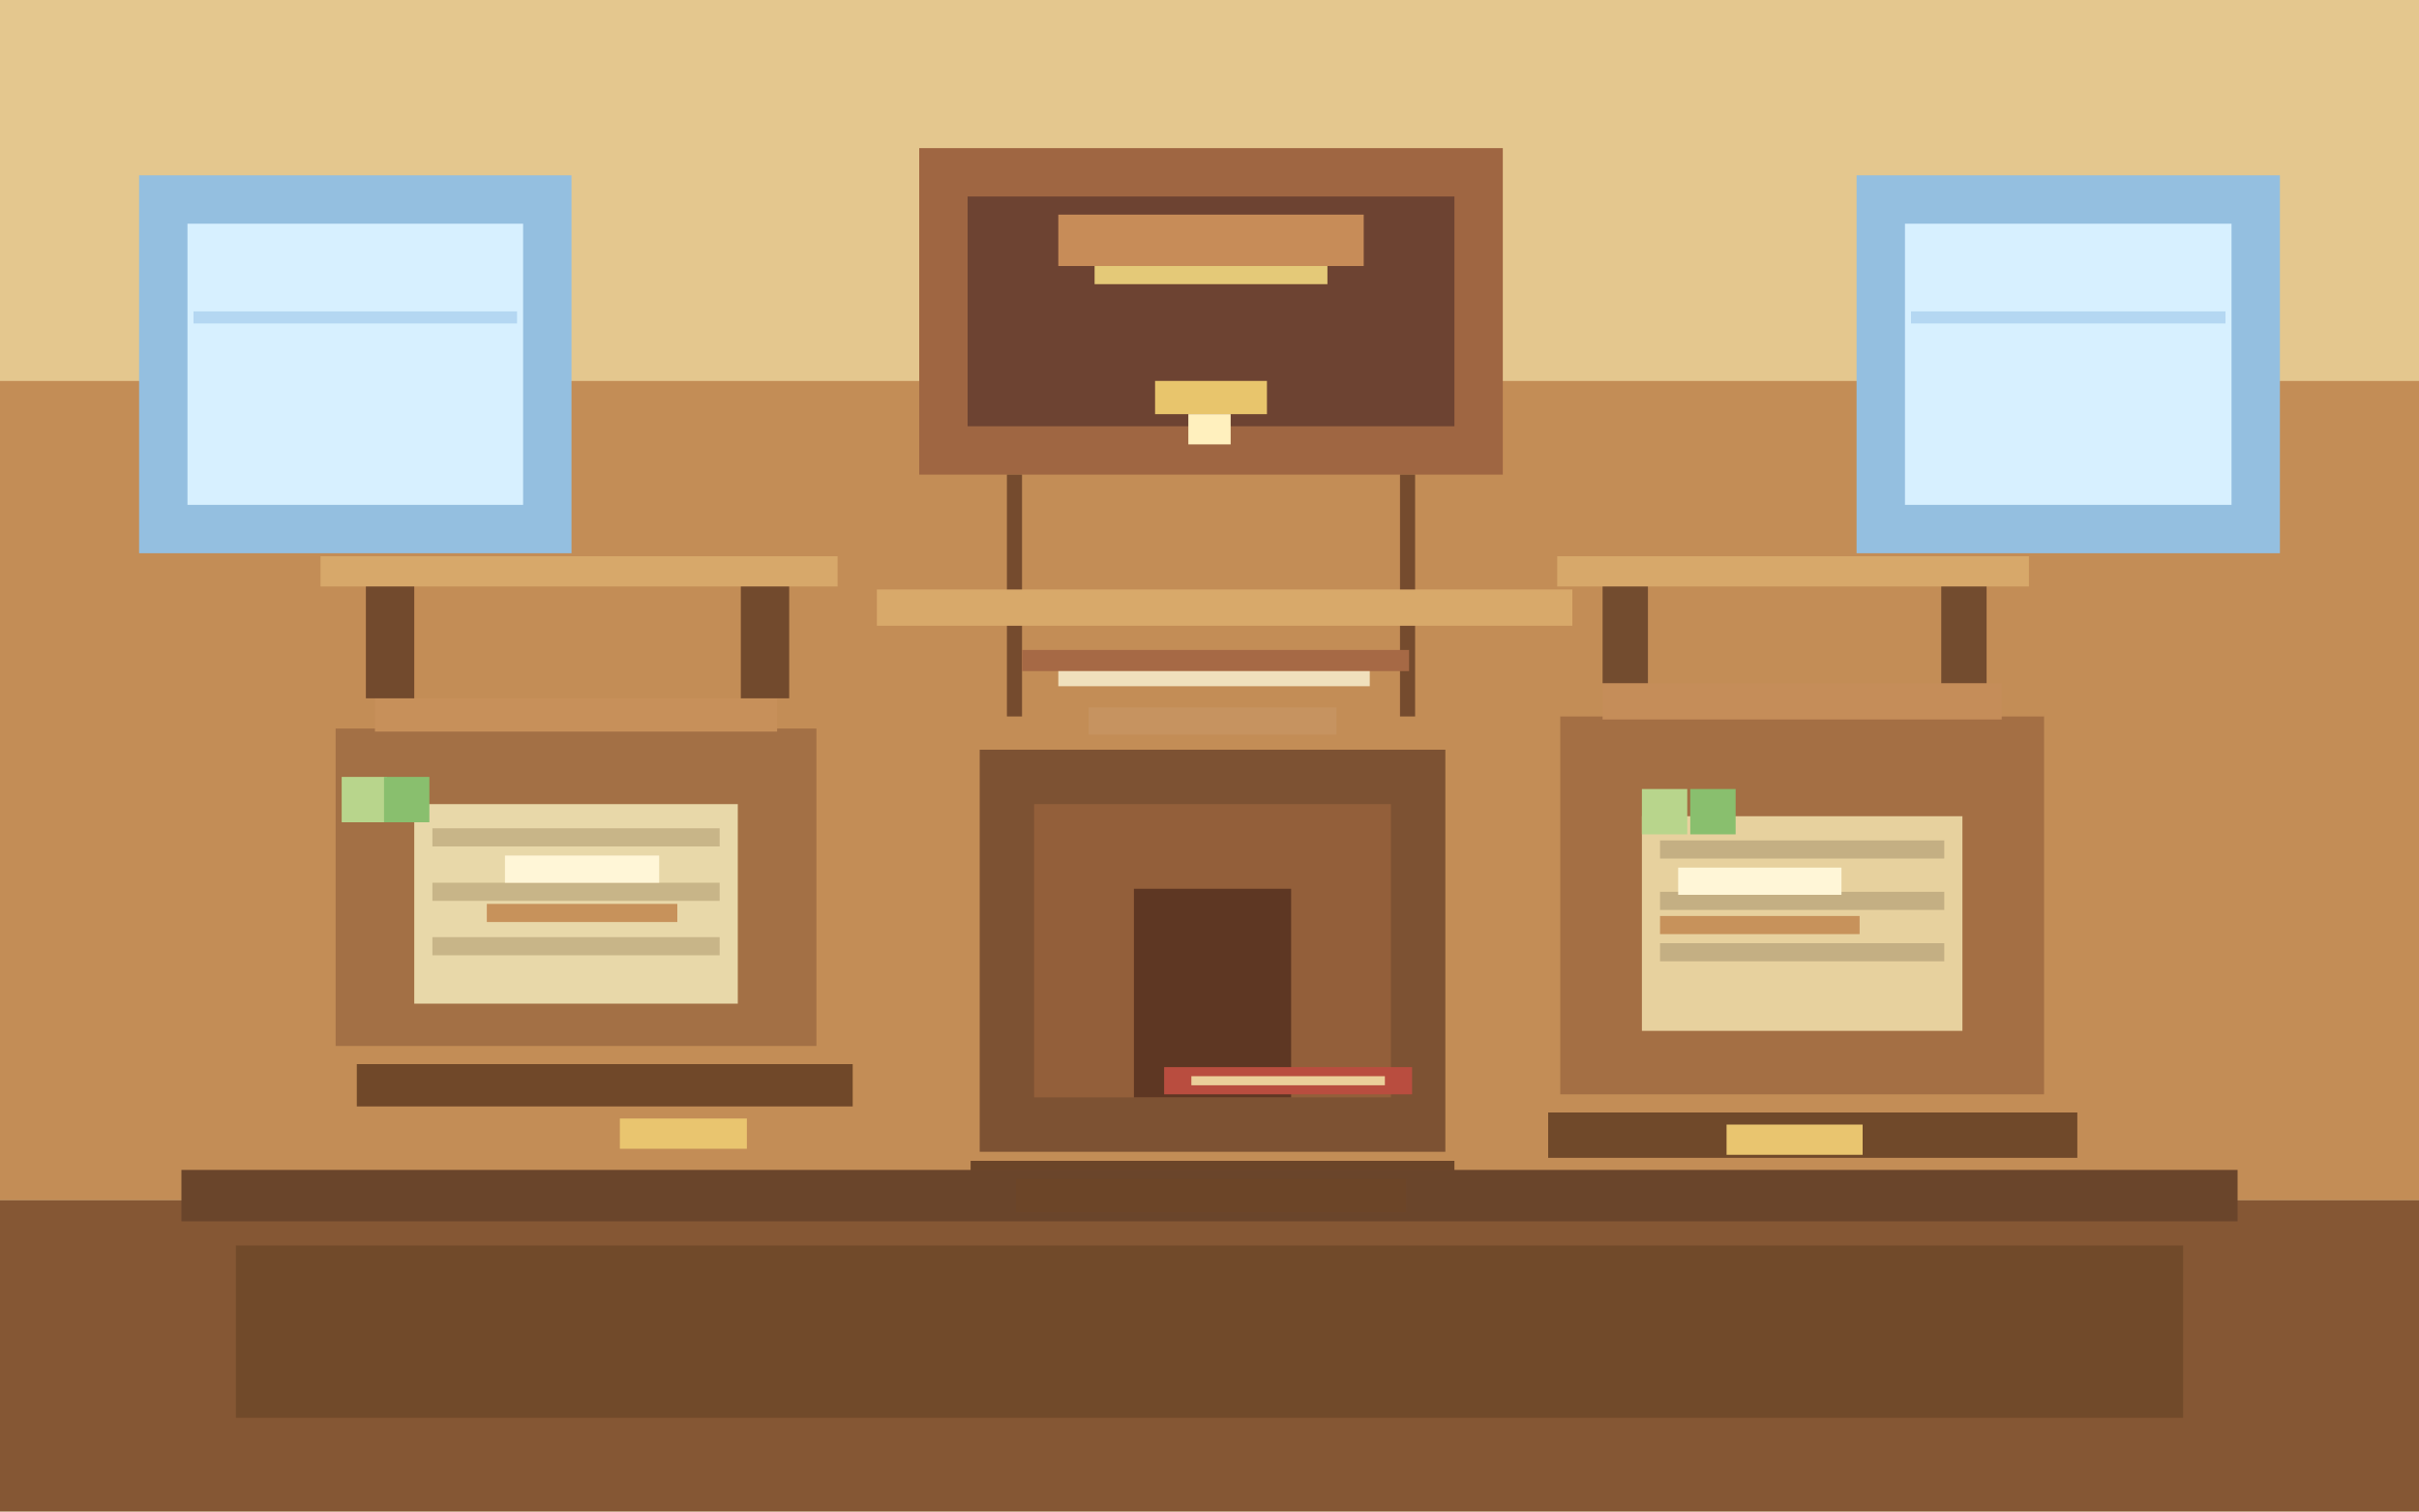
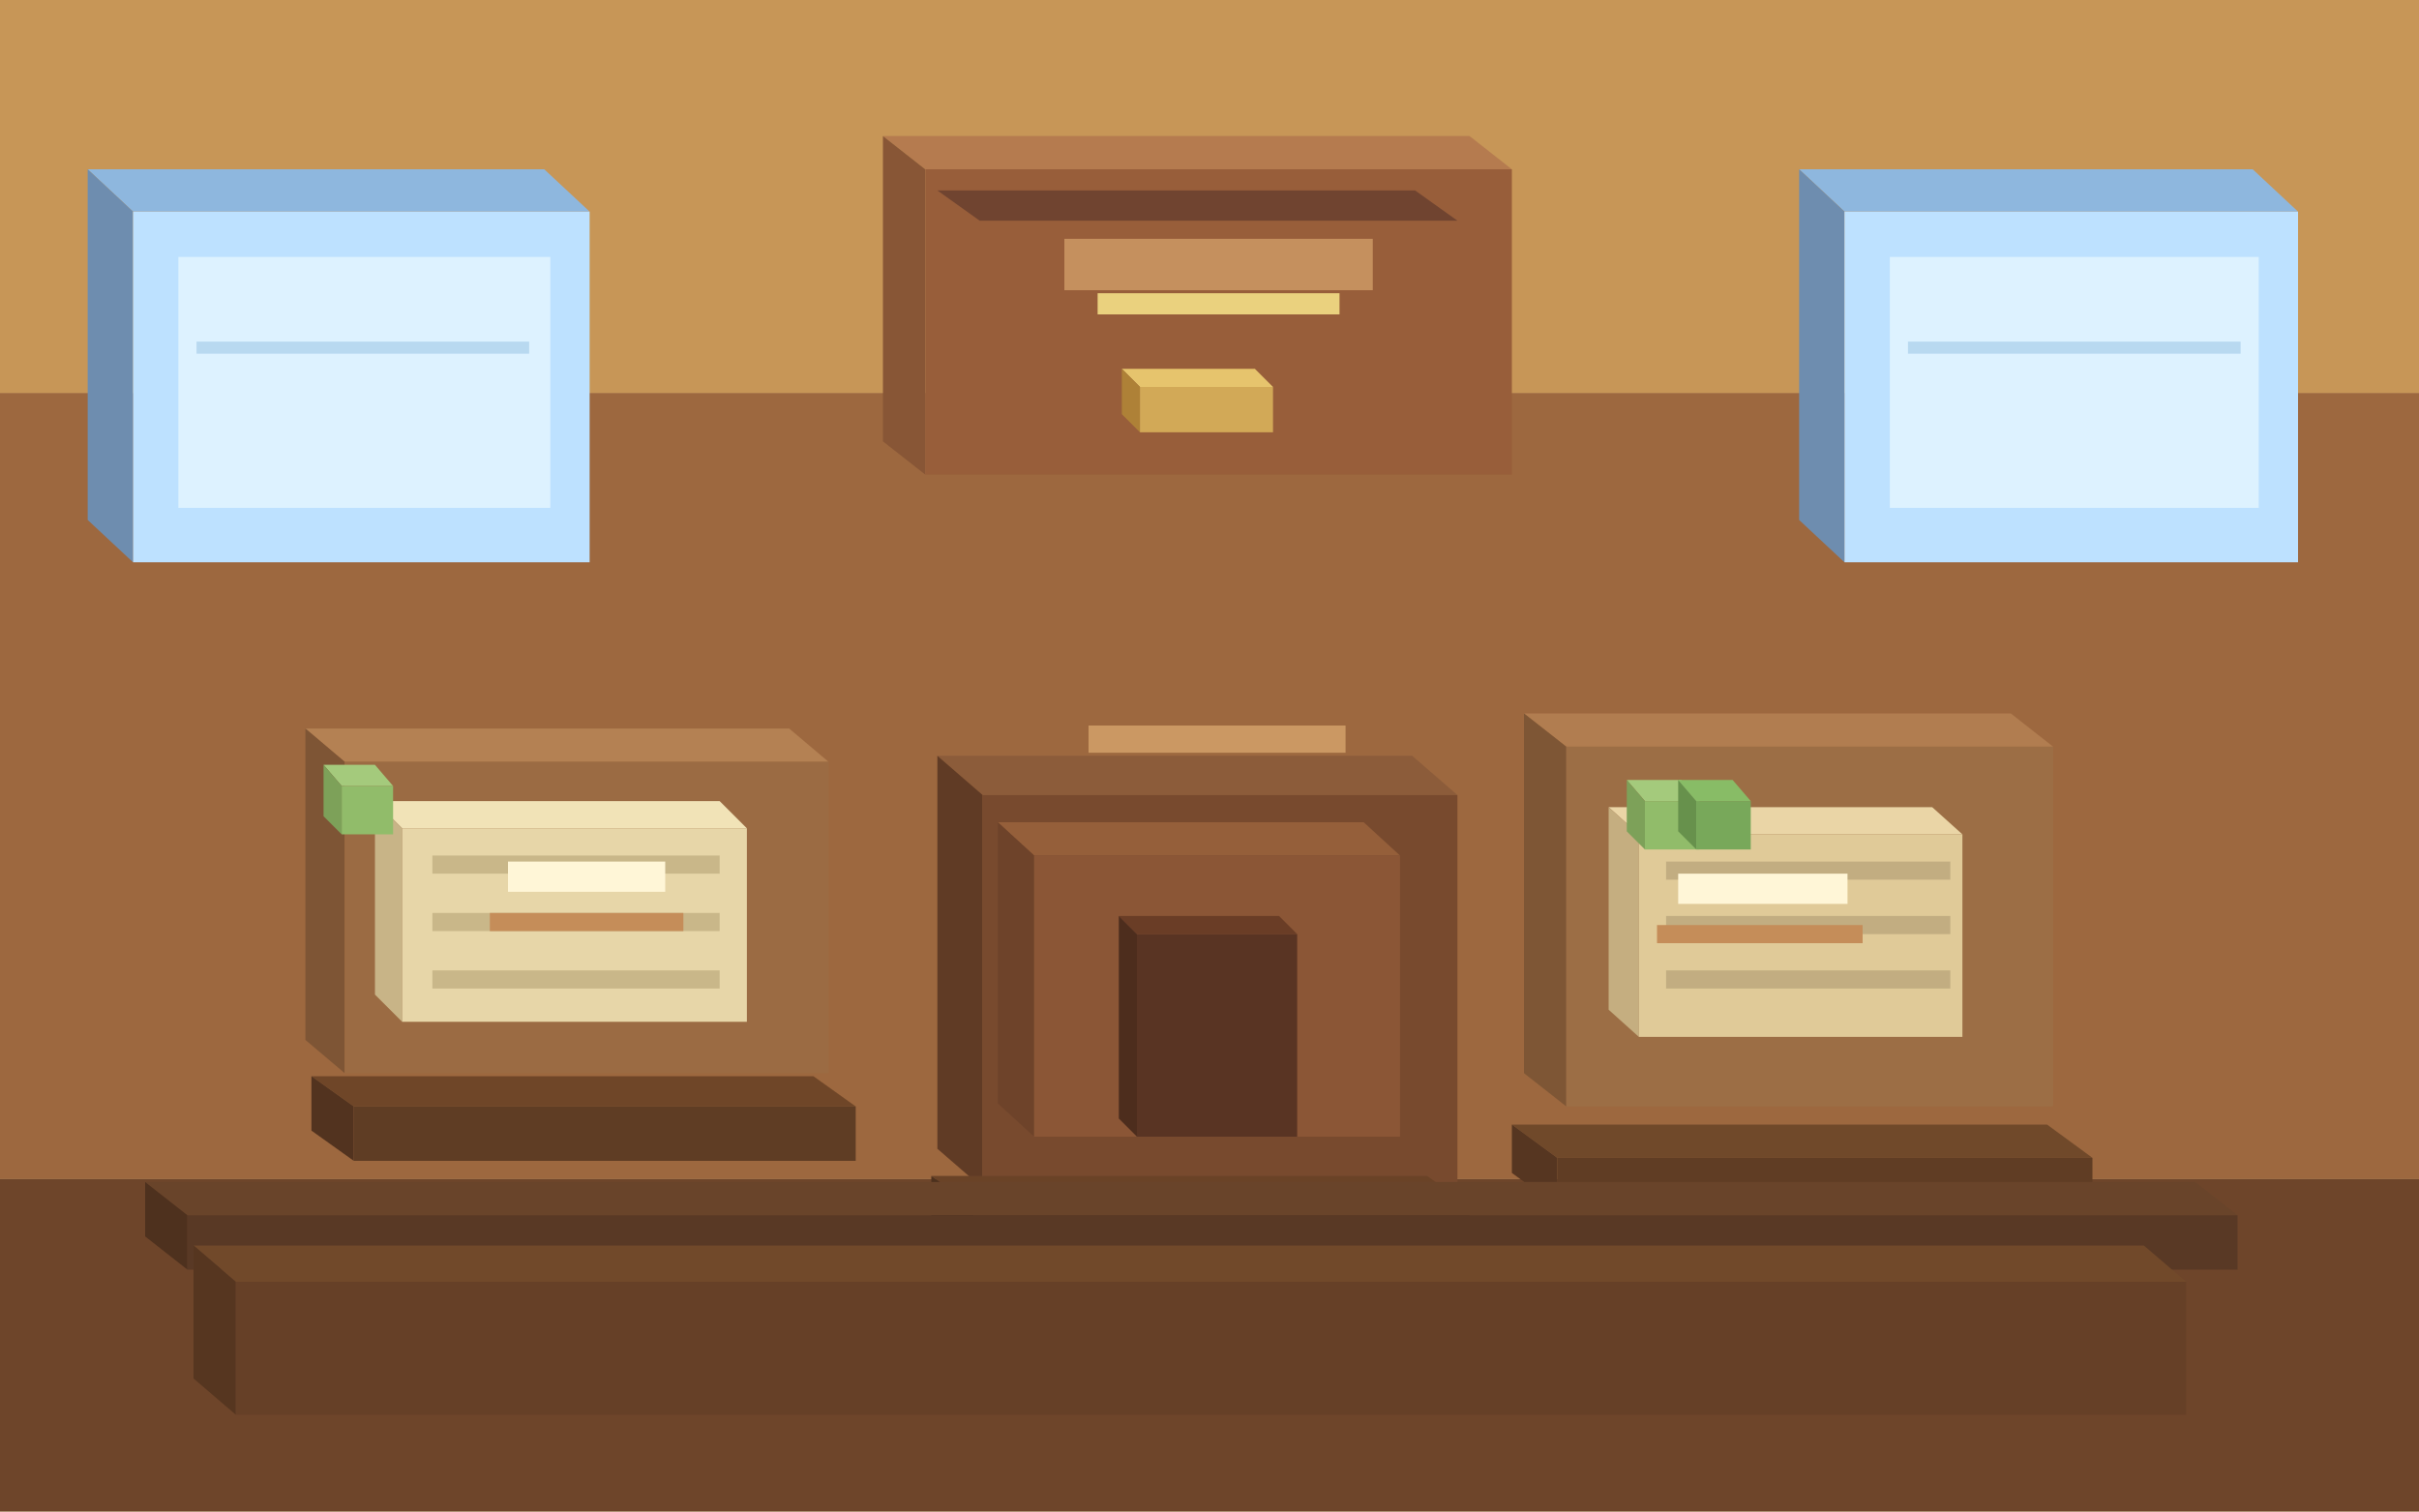
<svg xmlns="http://www.w3.org/2000/svg" width="1600" height="1000" viewBox="0 0 1600 1000" fill="none">
-   <rect width="1600" height="1000" fill="#EFD6A3" />
-   <rect y="0" width="1600" height="252" fill="#E4C78E" />
-   <rect y="252" width="1600" height="542" fill="#C38D56" />
-   <rect y="794" width="1600" height="206" fill="#855734" />
-   <rect x="92" y="116" width="286" height="250" fill="#94BFE0" />
-   <rect x="124" y="148" width="222" height="186" fill="#D7F0FF" />
-   <rect x="128" y="206" width="214" height="8" fill="#B4D7F2" />
-   <rect x="1228" y="116" width="280" height="250" fill="#94BFE0" />
-   <rect x="1260" y="148" width="216" height="186" fill="#D7F0FF" />
-   <rect x="1264" y="206" width="208" height="8" fill="#B4D7F2" />
-   <rect x="608" y="98" width="386" height="216" fill="#9F6642" />
-   <rect x="640" y="130" width="322" height="152" fill="#6D4332" />
-   <rect x="700" y="142" width="202" height="34" fill="#C78C58" />
-   <rect x="724" y="176" width="154" height="12" fill="#E4C978" />
-   <rect x="666" y="314" width="10" height="160" fill="#754B2E" />
-   <rect x="926" y="314" width="10" height="160" fill="#754B2E" />
-   <rect x="222" y="482" width="318" height="210" fill="#A37045" />
-   <rect x="248" y="462" width="266" height="22" fill="#C7905A" />
-   <rect x="274" y="532" width="214" height="132" fill="#E8D8A9" />
-   <rect x="286" y="548" width="190" height="12" fill="#C8B588" />
-   <rect x="286" y="584" width="190" height="12" fill="#C8B588" />
-   <rect x="286" y="620" width="190" height="12" fill="#C8B588" />
-   <rect x="1032" y="474" width="320" height="250" fill="#A46F44" />
-   <rect x="1060" y="452" width="264" height="24" fill="#C58D59" />
-   <rect x="1086" y="540" width="212" height="142" fill="#E7D19E" />
-   <rect x="1098" y="556" width="188" height="12" fill="#C4AF83" />
-   <rect x="1098" y="590" width="188" height="12" fill="#C4AF83" />
-   <rect x="1098" y="624" width="188" height="12" fill="#C4AF83" />
-   <rect x="648" y="496" width="308" height="266" fill="#7D5233" />
-   <rect x="684" y="532" width="236" height="194" fill="#935F3A" />
-   <rect x="750" y="588" width="104" height="138" fill="#5E3723" />
-   <rect x="720" y="468" width="164" height="18" fill="#C69360" />
-   <rect x="236" y="704" width="328" height="28" fill="#704829" />
-   <rect x="642" y="768" width="320" height="26" fill="#6B4528" />
-   <rect x="1024" y="736" width="350" height="30" fill="#70492A" />
-   <rect x="120" y="774" width="1360" height="34" fill="#6A452B" />
-   <rect x="156" y="824" width="1288" height="114" fill="#714A2A" />
-   <rect x="242" y="386" width="32" height="76" fill="#724A2D" />
-   <rect x="490" y="386" width="32" height="76" fill="#724A2D" />
-   <rect x="212" y="368" width="342" height="20" fill="#D7A86A" />
-   <rect x="1060" y="386" width="30" height="66" fill="#734C2F" />
-   <rect x="1284" y="386" width="30" height="66" fill="#734C2F" />
-   <rect x="1030" y="368" width="312" height="20" fill="#D7A86A" />
-   <rect x="580" y="390" width="460" height="24" fill="#D8A96A" />
-   <rect x="410" y="740" width="84" height="20" fill="#E9C56F" />
-   <rect x="1142" y="744" width="90" height="20" fill="#E9C56F" />
-   <rect x="764" y="252" width="74" height="22" fill="#E8C56C" />
-   <rect x="786" y="274" width="28" height="20" fill="#FFF0BE" />
-   <rect x="770" y="706" width="164" height="18" fill="#B94D3F" />
-   <rect x="788" y="712" width="128" height="6" fill="#EBCF9A" />
-   <rect x="226" y="514" width="30" height="30" fill="#B8D58C" />
-   <rect x="1086" y="522" width="30" height="30" fill="#B8D58C" />
-   <rect x="1118" y="522" width="30" height="30" fill="#89BF6E" />
-   <rect x="254" y="514" width="30" height="30" fill="#89BF6E" />
-   <rect x="334" y="566" width="102" height="18" fill="#FFF6D7" />
-   <rect x="1110" y="574" width="108" height="18" fill="#FFF6D7" />
-   <rect x="322" y="598" width="126" height="12" fill="#C7925B" />
-   <rect x="1098" y="606" width="132" height="12" fill="#C7925B" />
-   <rect x="676" y="430" width="256" height="14" fill="#A66945" />
-   <rect x="700" y="444" width="206" height="10" fill="#F0E0BC" />
-   <rect x="672" y="780" width="258" height="22" fill="#6C4528" />
+   <rect width="1600" height="1000" fill="#D9B67A" />
+   <rect y="0" width="1600" height="260" fill="#C79657" />
+   <rect y="260" width="1600" height="520" fill="#9D683F" />
+   <rect y="780" width="1600" height="220" fill="#6E452A" />
+   <polygon points="88,140 390,140 360,112 58,112" fill="#8EB7DE" />
+   <polygon points="88,140 88,372 58,344 58,112" fill="#6E8DAF" />
+   <polygon points="88,140 390,140 390,372 88,372" fill="#BDE1FF" />
+   <rect x="118" y="170" width="246" height="166" fill="#DDF2FF" />
+   <rect x="130" y="226" width="220" height="8" fill="#B8D9F0" />
+   <polygon points="1220,140 1520,140 1490,112 1190,112" fill="#8EB7DE" />
+   <polygon points="1220,140 1220,372 1190,344 1190,112" fill="#6E8DAF" />
+   <polygon points="1220,140 1520,140 1520,372 1220,372" fill="#BDE1FF" />
+   <rect x="1250" y="170" width="244" height="166" fill="#DDF2FF" />
+   <rect x="1262" y="226" width="220" height="8" fill="#B8D9F0" />
+   <polygon points="612,112 1000,112 972,90 584,90" fill="#B57B4F" />
+   <polygon points="612,112 612,314 584,292 584,90" fill="#885636" />
+   <polygon points="612,112 1000,112 1000,314 612,314" fill="#985E3A" />
+   <polygon points="648,146 964,146 936,126 620,126" fill="#704430" />
+   <rect x="704" y="158" width="204" height="34" fill="#C5905E" />
+   <rect x="726" y="194" width="160" height="14" fill="#EAD17E" />
+   <polygon points="228,504 548,504 522,482 202,482" fill="#B48153" />
+   <polygon points="228,504 228,710 202,688 202,482" fill="#7E5535" />
+   <polygon points="228,504 548,504 548,710 228,710" fill="#9B6B43" />
+   <polygon points="266,548 494,548 476,530 248,530" fill="#F1E3B7" />
+   <polygon points="266,548 266,676 248,658 248,530" fill="#C8B487" />
+   <polygon points="266,548 494,548 494,676 266,676" fill="#E7D6A8" />
+   <rect x="286" y="566" width="190" height="12" fill="#C9B789" />
+   <rect x="286" y="604" width="190" height="12" fill="#C9B789" />
+   <rect x="286" y="642" width="190" height="12" fill="#C9B789" />
+   <polygon points="1036,494 1358,494 1330,472 1008,472" fill="#B17D50" />
+   <polygon points="1036,494 1036,732 1008,710 1008,472" fill="#7E5635" />
+   <polygon points="1036,494 1358,494 1358,732 1036,732" fill="#9C6E45" />
+   <polygon points="1084,552 1298,552 1278,534 1064,534" fill="#EAD5A6" />
+   <polygon points="1084,552 1084,686 1064,668 1064,534" fill="#C5AE80" />
+   <polygon points="1084,552 1298,552 1298,686 1084,686" fill="#E0CA98" />
+   <rect x="1102" y="570" width="188" height="12" fill="#C2AD81" />
+   <rect x="1102" y="606" width="188" height="12" fill="#C2AD81" />
+   <rect x="1102" y="642" width="188" height="12" fill="#C2AD81" />
+   <polygon points="650,526 964,526 934,500 620,500" fill="#8C5C3A" />
+   <polygon points="650,526 650,786 620,760 620,500" fill="#603B25" />
+   <polygon points="650,526 964,526 964,786 650,786" fill="#784A2E" />
+   <polygon points="684,566 926,566 902,544 660,544" fill="#955F3A" />
+   <polygon points="684,566 684,752 660,730 660,544" fill="#6E432A" />
+   <polygon points="684,566 926,566 926,752 684,752" fill="#8B5636" />
+   <polygon points="752,618 858,618 846,606 740,606" fill="#6A3D26" />
+   <polygon points="752,618 752,752 740,740 740,606" fill="#4D2D1D" />
+   <polygon points="752,618 858,618 858,752 752,752" fill="#593423" />
+   <rect x="720" y="480" width="170" height="18" fill="#CB9863" />
+   <polygon points="234,732 566,732 538,712 206,712" fill="#6F4628" />
+   <polygon points="234,732 234,768 206,748 206,712" fill="#52331F" />
+   <polygon points="234,732 566,732 566,768 234,768" fill="#5F3D24" />
+   <polygon points="644,798 972,798 944,778 616,778" fill="#6A4327" />
+   <polygon points="644,798 644,826 616,806 616,778" fill="#4D311D" />
+   <polygon points="644,798 972,798 972,826 644,826" fill="#5D3C24" />
+   <polygon points="1030,766 1384,766 1354,744 1000,744" fill="#70492A" />
+   <polygon points="1030,766 1030,798 1000,776 1000,744" fill="#563621" />
+   <polygon points="1030,766 1384,766 1384,798 1030,798" fill="#603D24" />
+   <polygon points="124,804 1480,804 1452,782 96,782" fill="#69442A" />
+   <polygon points="124,804 124,840 96,818 96,782" fill="#4E311E" />
+   <polygon points="124,804 1480,804 1480,840 124,840" fill="#593925" />
+   <polygon points="156,848 1446,848 1418,824 128,824" fill="#71492A" />
+   <polygon points="156,848 156,936 128,912 128,824" fill="#563620" />
+   <polygon points="156,848 1446,848 1446,936 156,936" fill="#664027" />
+   <polygon points="754,256 842,256 830,244 742,244" fill="#E6C46D" />
+   <polygon points="754,256 754,286 742,274 742,244" fill="#AE8137" />
+   <polygon points="754,256 842,256 842,286 754,286" fill="#D2A957" />
+   <polygon points="226,520 260,520 248,506 214,506" fill="#A4CA7C" />
+   <polygon points="226,520 226,552 214,540 214,506" fill="#7DA159" />
+   <polygon points="226,520 260,520 260,552 226,552" fill="#91BC6A" />
+   <polygon points="1088,530 1124,530 1112,516 1076,516" fill="#A4CA7C" />
+   <polygon points="1088,530 1088,562 1076,550 1076,516" fill="#7DA159" />
+   <polygon points="1088,530 1124,530 1124,562 1088,562" fill="#91BC6A" />
+   <polygon points="1122,530 1158,530 1146,516 1110,516" fill="#88BC66" />
+   <polygon points="1122,530 1122,562 1110,550 1110,516" fill="#67914C" />
+   <polygon points="1122,530 1158,530 1158,562 1122,562" fill="#78A85A" />
+   <rect x="336" y="570" width="104" height="20" fill="#FFF6D7" />
+   <rect x="1110" y="578" width="112" height="20" fill="#FFF6D7" />
+   <rect x="324" y="604" width="128" height="12" fill="#C58D59" />
+   <rect x="1096" y="612" width="136" height="12" fill="#C58D59" />
</svg>
